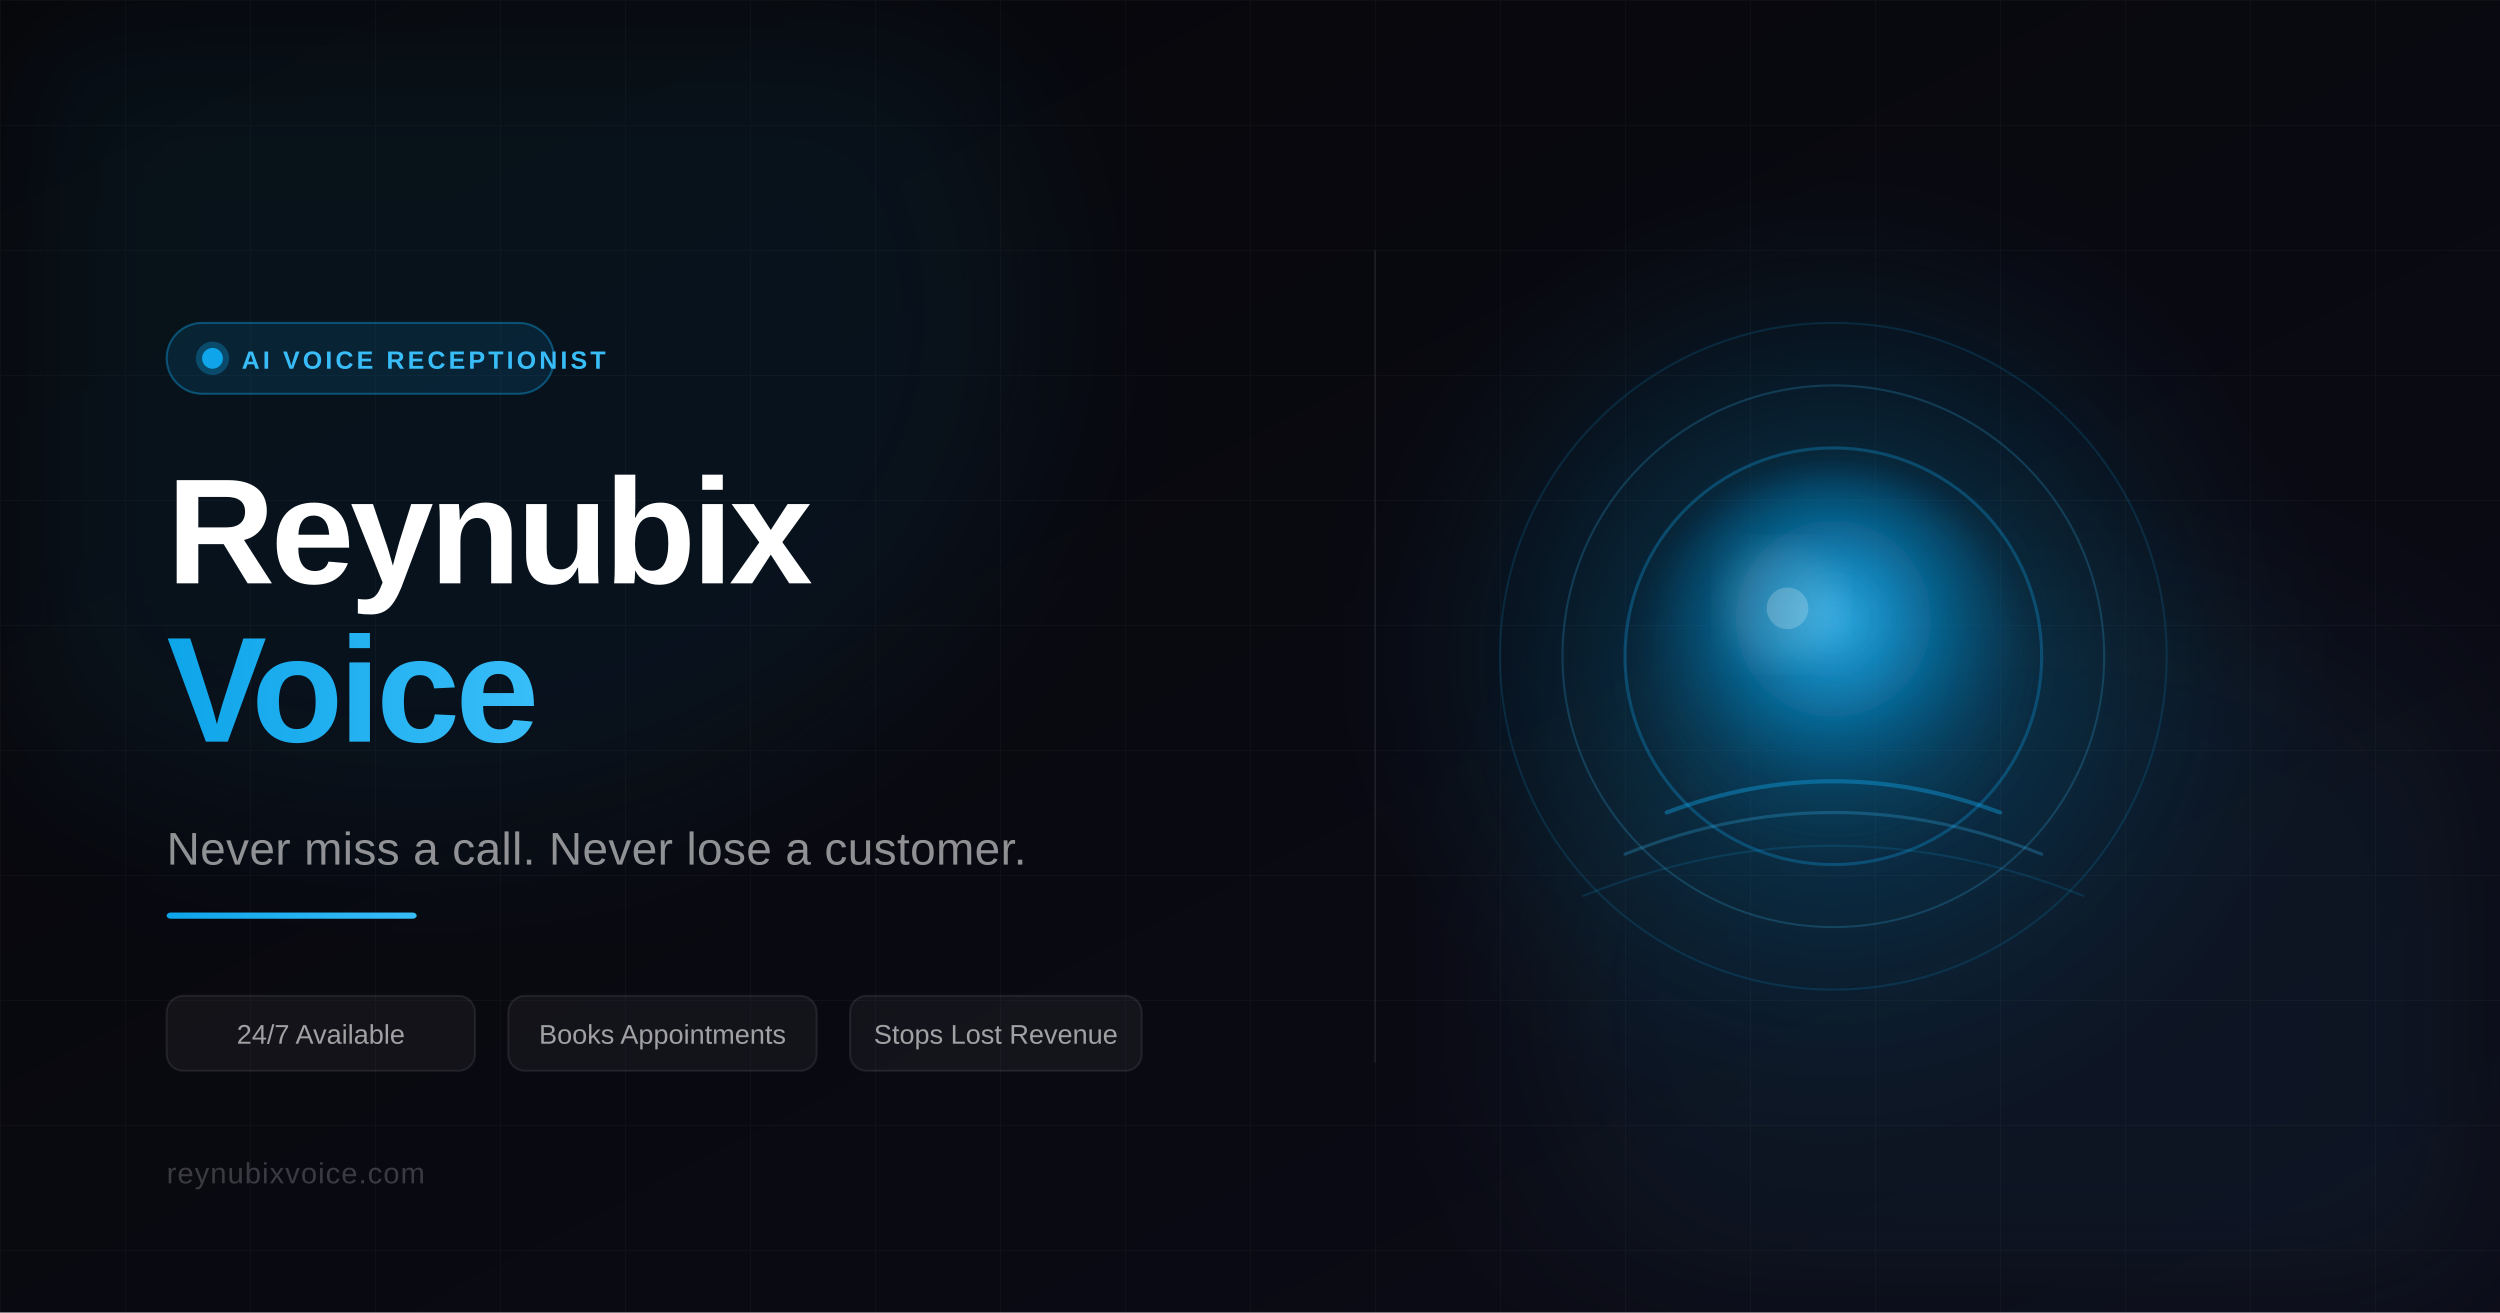
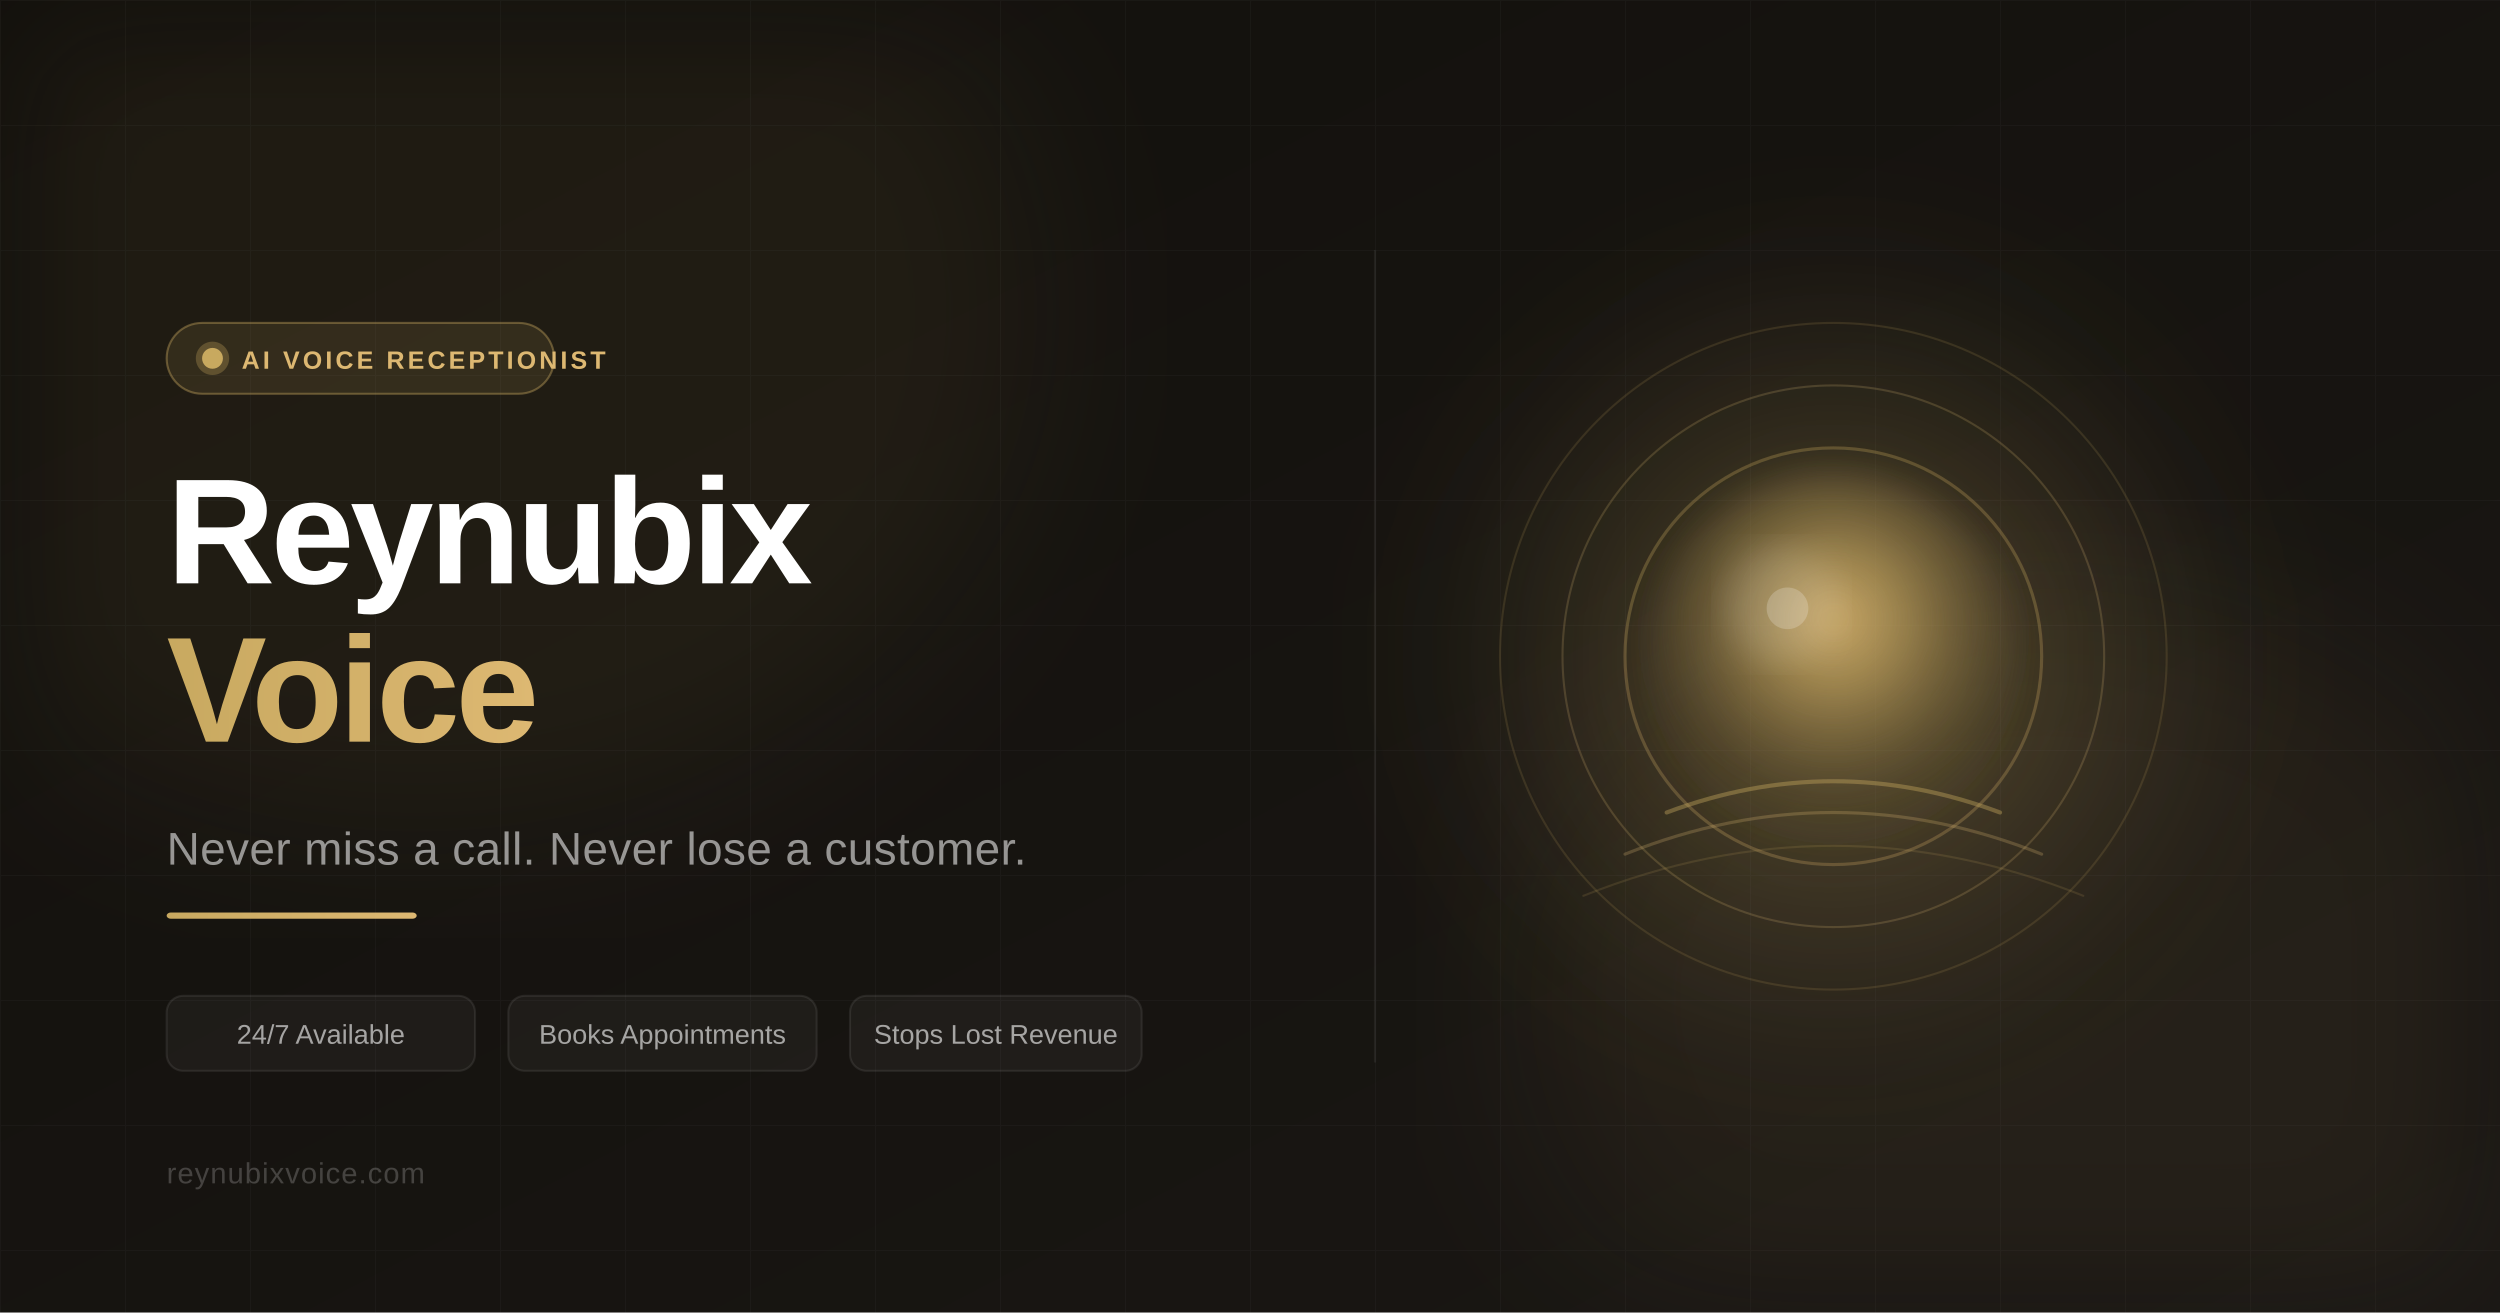
<svg xmlns="http://www.w3.org/2000/svg" width="1200" height="630" viewBox="0 0 1200 630">
  <defs>
    <linearGradient id="bg" x1="0%" y1="0%" x2="100%" y2="100%">
-       <stop offset="0%" stop-color="#060609" />
-       <stop offset="100%" stop-color="#0c0c18" />
+       <stop offset="0%" stop-color="#12100c" />
+       <stop offset="100%" stop-color="#1a1714" />
    </linearGradient>
    <linearGradient id="accent" x1="0%" y1="0%" x2="100%" y2="0%">
-       <stop offset="0%" stop-color="#0EA5E9" />
-       <stop offset="100%" stop-color="#38BDF8" />
+       <stop offset="0%" stop-color="#c8a960" />
+       <stop offset="100%" stop-color="#ddb872" />
    </linearGradient>
    <radialGradient id="orb" cx="50%" cy="40%" r="50%">
-       <stop offset="0%" stop-color="#38BDF8" stop-opacity="0.9" />
-       <stop offset="40%" stop-color="#0EA5E9" stop-opacity="0.6" />
-       <stop offset="100%" stop-color="#0369A1" stop-opacity="0.1" />
+       <stop offset="0%" stop-color="#ddb872" stop-opacity="0.9" />
+       <stop offset="40%" stop-color="#c8a960" stop-opacity="0.6" />
+       <stop offset="100%" stop-color="#8a7340" stop-opacity="0.1" />
    </radialGradient>
    <radialGradient id="glow" cx="50%" cy="50%" r="50%">
-       <stop offset="0%" stop-color="#0EA5E9" stop-opacity="0.35" />
-       <stop offset="100%" stop-color="#0EA5E9" stop-opacity="0" />
+       <stop offset="0%" stop-color="#c8a960" stop-opacity="0.35" />
+       <stop offset="100%" stop-color="#c8a960" stop-opacity="0" />
    </radialGradient>
    <pattern id="grid" x="0" y="0" width="60" height="60" patternUnits="userSpaceOnUse">
      <path d="M 60 0 L 0 0 0 60" fill="none" stroke="rgba(255,255,255,0.03)" stroke-width="1" />
    </pattern>
    <filter id="blur-lg">
      <feGaussianBlur stdDeviation="40" />
    </filter>
    <filter id="blur-sm">
      <feGaussianBlur stdDeviation="8" />
    </filter>
    <filter id="blur-orb">
      <feGaussianBlur stdDeviation="18" />
    </filter>
  </defs>
  <rect width="1200" height="630" fill="url(#bg)" />
  <rect width="1200" height="630" fill="url(#grid)" />
-   <ellipse cx="200" cy="150" rx="300" ry="250" fill="#0EA5E9" opacity="0.07" filter="url(#blur-lg)" />
-   <ellipse cx="980" cy="480" rx="250" ry="200" fill="#38BDF8" opacity="0.06" filter="url(#blur-lg)" />
+   <ellipse cx="200" cy="150" rx="300" ry="250" fill="#c8a960" opacity="0.07" filter="url(#blur-lg)" />
+   <ellipse cx="980" cy="480" rx="250" ry="200" fill="#ddb872" opacity="0.06" filter="url(#blur-lg)" />
  <circle cx="880" cy="315" r="200" fill="url(#glow)" filter="url(#blur-lg)" />
-   <circle cx="880" cy="315" r="160" fill="none" stroke="#0EA5E9" stroke-width="1" opacity="0.15" />
-   <circle cx="880" cy="315" r="130" fill="none" stroke="#38BDF8" stroke-width="1" opacity="0.2" />
-   <circle cx="880" cy="315" r="100" fill="none" stroke="#0EA5E9" stroke-width="1.5" opacity="0.3" />
+   <circle cx="880" cy="315" r="160" fill="none" stroke="#c8a960" stroke-width="1" opacity="0.15" />
+   <circle cx="880" cy="315" r="130" fill="none" stroke="#ddb872" stroke-width="1" opacity="0.2" />
+   <circle cx="880" cy="315" r="100" fill="none" stroke="#c8a960" stroke-width="1.5" opacity="0.3" />
  <circle cx="880" cy="315" r="90" fill="url(#orb)" filter="url(#blur-sm)" />
  <circle cx="855" cy="290" r="28" fill="white" opacity="0.12" filter="url(#blur-sm)" />
  <circle cx="858" cy="292" r="10" fill="white" opacity="0.2" />
-   <path d="M 800 390 Q 880 360 960 390" fill="none" stroke="#0EA5E9" stroke-width="2" opacity="0.4" stroke-linecap="round" />
-   <path d="M 780 410 Q 880 370 980 410" fill="none" stroke="#38BDF8" stroke-width="1.5" opacity="0.25" stroke-linecap="round" />
-   <path d="M 760 430 Q 880 382 1000 430" fill="none" stroke="#0EA5E9" stroke-width="1" opacity="0.15" stroke-linecap="round" />
+   <path d="M 800 390 Q 880 360 960 390" fill="none" stroke="#c8a960" stroke-width="2" opacity="0.4" stroke-linecap="round" />
+   <path d="M 780 410 Q 880 370 980 410" fill="none" stroke="#ddb872" stroke-width="1.5" opacity="0.25" stroke-linecap="round" />
+   <path d="M 760 430 Q 880 382 1000 430" fill="none" stroke="#c8a960" stroke-width="1" opacity="0.15" stroke-linecap="round" />
  <line x1="660" y1="120" x2="660" y2="510" stroke="rgba(255,255,255,0.06)" stroke-width="1" />
-   <rect x="80" y="155" width="186" height="34" rx="17" fill="#0EA5E9" fill-opacity="0.12" stroke="#0EA5E9" stroke-width="1" stroke-opacity="0.4" />
-   <circle cx="102" cy="172" r="5" fill="#0EA5E9" />
-   <circle cx="102" cy="172" r="8" fill="#0EA5E9" fill-opacity="0.3" />
-   <text x="116" y="177" font-family="'Helvetica Neue', Arial, sans-serif" font-size="12" font-weight="600" fill="#38BDF8" letter-spacing="1.5">AI VOICE RECEPTIONIST</text>
+   <rect x="80" y="155" width="186" height="34" rx="17" fill="#c8a960" fill-opacity="0.12" stroke="#c8a960" stroke-width="1" stroke-opacity="0.4" />
+   <circle cx="102" cy="172" r="5" fill="#c8a960" />
+   <circle cx="102" cy="172" r="8" fill="#c8a960" fill-opacity="0.3" />
+   <text x="116" y="177" font-family="'Helvetica Neue', Arial, sans-serif" font-size="12" font-weight="600" fill="#ddb872" letter-spacing="1.5">AI VOICE RECEPTIONIST</text>
  <text x="80" y="280" font-family="'Helvetica Neue', Arial, sans-serif" font-size="72" font-weight="800" fill="white" letter-spacing="-2">Reynubix</text>
  <text x="80" y="356" font-family="'Helvetica Neue', Arial, sans-serif" font-size="72" font-weight="800" fill="url(#accent)" letter-spacing="-2">Voice</text>
  <text x="80" y="415" font-family="'Helvetica Neue', Arial, sans-serif" font-size="22" font-weight="400" fill="rgba(255,255,255,0.55)" letter-spacing="0.2">Never miss a call. Never lose a customer.</text>
  <rect x="80" y="438" width="120" height="3" rx="2" fill="url(#accent)" />
  <rect x="80" y="478" width="148" height="36" rx="8" fill="rgba(255,255,255,0.04)" stroke="rgba(255,255,255,0.08)" stroke-width="1" />
  <text x="154" y="501" font-family="'Helvetica Neue', Arial, sans-serif" font-size="13" font-weight="500" fill="rgba(255,255,255,0.6)" text-anchor="middle">24/7 Available</text>
  <rect x="244" y="478" width="148" height="36" rx="8" fill="rgba(255,255,255,0.04)" stroke="rgba(255,255,255,0.08)" stroke-width="1" />
  <text x="318" y="501" font-family="'Helvetica Neue', Arial, sans-serif" font-size="13" font-weight="500" fill="rgba(255,255,255,0.6)" text-anchor="middle">Books Appointments</text>
  <rect x="408" y="478" width="140" height="36" rx="8" fill="rgba(255,255,255,0.04)" stroke="rgba(255,255,255,0.08)" stroke-width="1" />
  <text x="478" y="501" font-family="'Helvetica Neue', Arial, sans-serif" font-size="13" font-weight="500" fill="rgba(255,255,255,0.6)" text-anchor="middle">Stops Lost Revenue</text>
  <text x="80" y="568" font-family="'Helvetica Neue', Arial, sans-serif" font-size="14" fill="rgba(255,255,255,0.2)" letter-spacing="0.5">reynubixvoice.com</text>
</svg>
